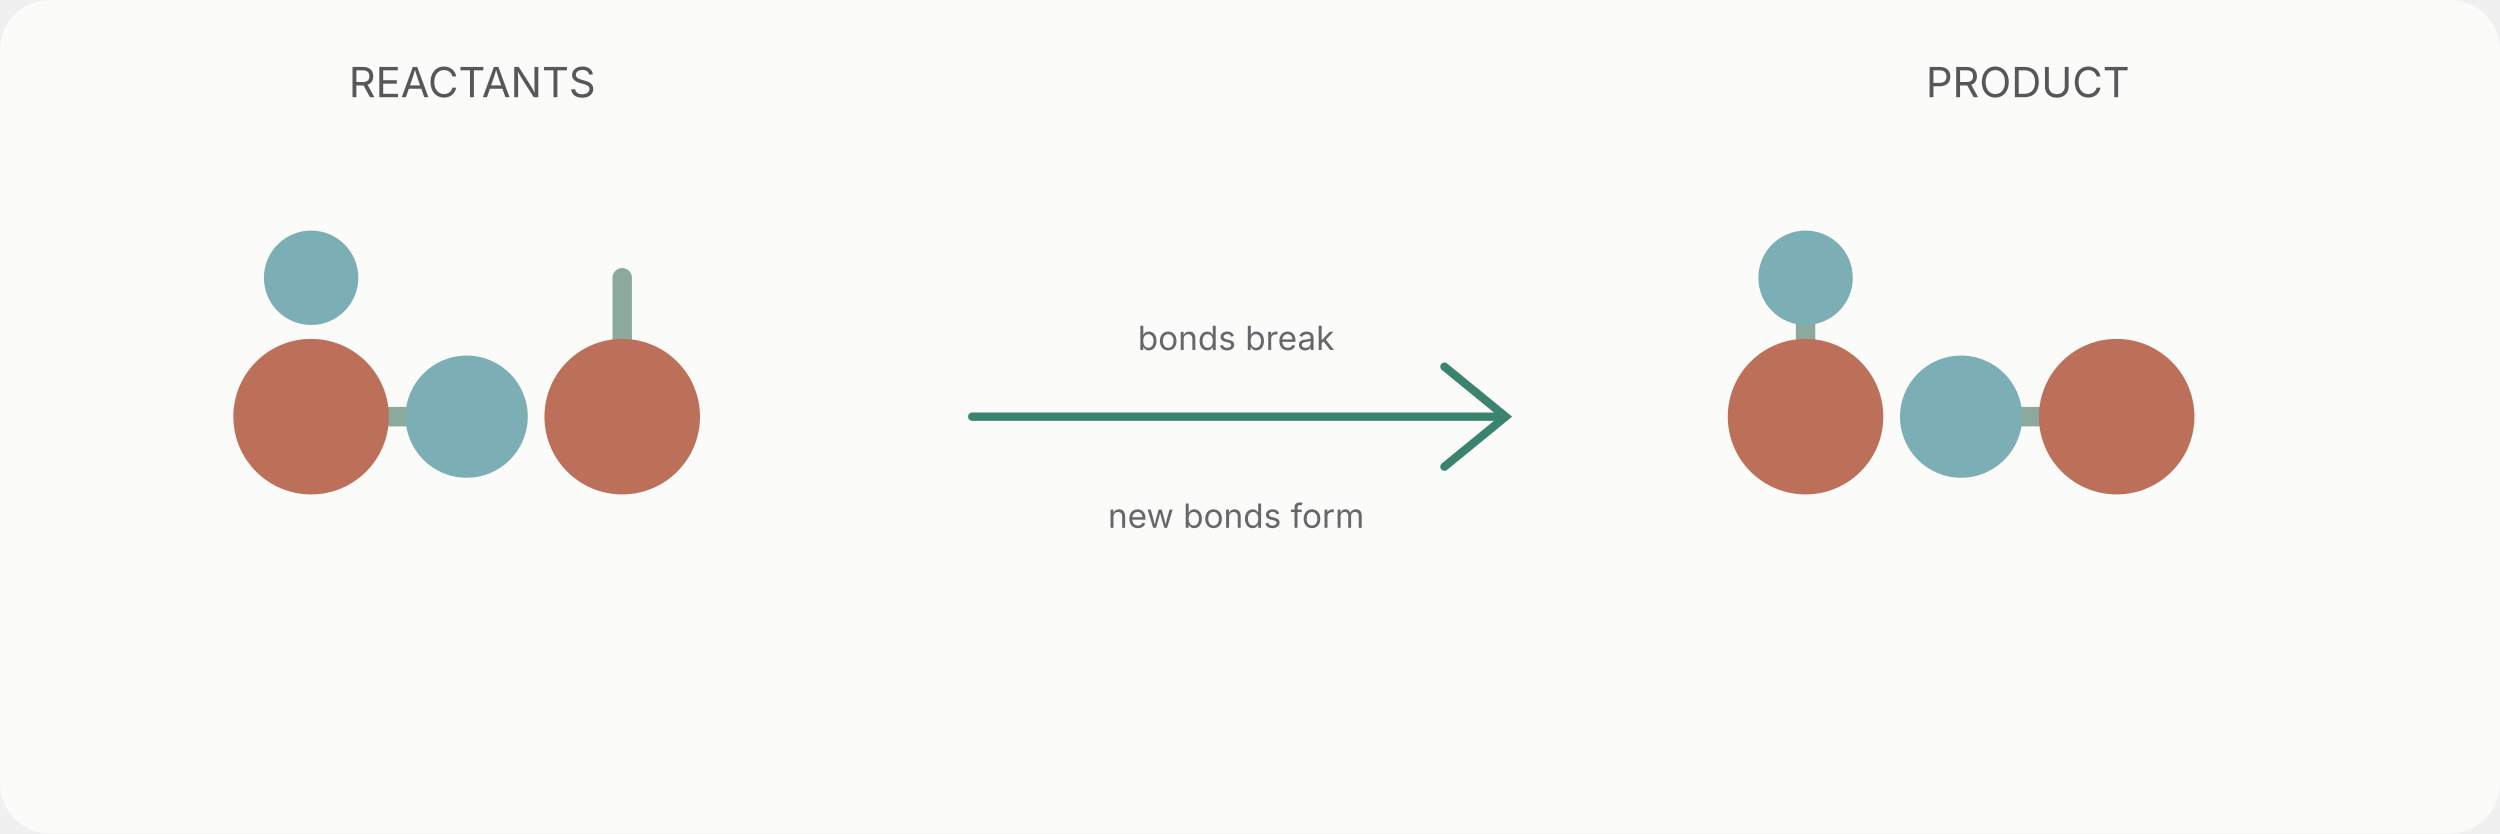
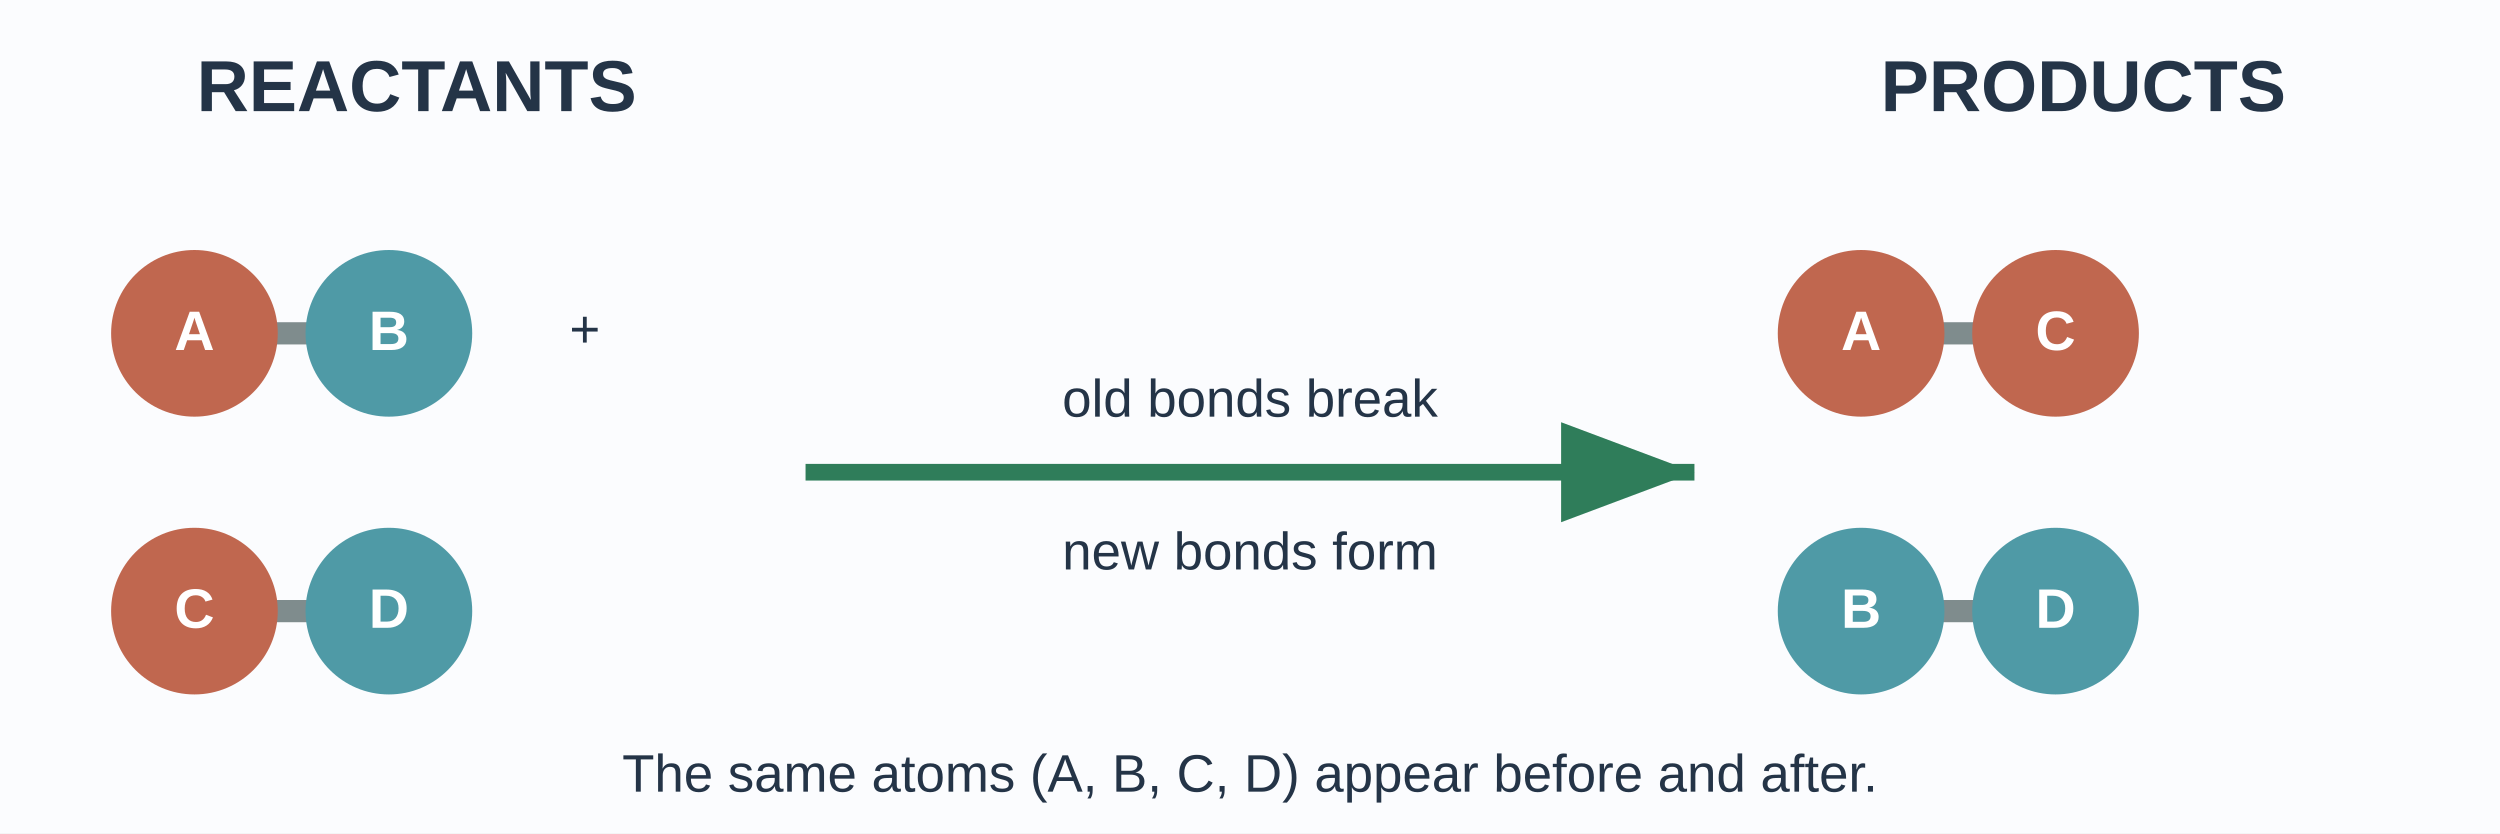
- <svg xmlns="http://www.w3.org/2000/svg" viewBox="0 0 900 300" role="img" aria-label="Schematic rearrangement of atoms during a chemical reaction">
-   <rect width="900" height="300" rx="18" fill="#fbfbfa" />
-   <g font-family="Inter,Arial" font-size="15" fill="#57575a" text-anchor="middle">
-     <text x="170" y="35">REACTANTS</text>
-     <text x="730" y="35">PRODUCT</text>
-   </g>
-   <g stroke="#8ca99e" stroke-width="7" stroke-linecap="round">
-     <path d="M112 150L168 150M224 150L224 100" />
-     <path d="M650 150L650 100M762 150L706 150" />
-   </g>
-   <g>
-     <circle cx="112" cy="150" r="28" fill="#bd7059" />
-     <circle cx="168" cy="150" r="22" fill="#7caeb5" />
-     <circle cx="224" cy="150" r="28" fill="#bd7059" />
-     <circle cx="112" cy="100" r="17" fill="#7caeb5" />
-     <circle cx="650" cy="150" r="28" fill="#bd7059" />
-     <circle cx="706" cy="150" r="22" fill="#7caeb5" />
-     <circle cx="762" cy="150" r="28" fill="#bd7059" />
-     <circle cx="650" cy="100" r="17" fill="#7caeb5" />
-   </g>
-   <g stroke="#39836f" stroke-width="3" fill="none" stroke-linecap="round">
-     <path d="M350 150H540" />
-     <path d="M520 132L542 150L520 168" />
-   </g>
-   <g fill="#66666b" font-family="Inter,Arial" font-size="12" text-anchor="middle">
-     <text x="445" y="126">bonds break</text>
-     <text x="445" y="190">new bonds form</text>
-   </g>
+ <svg xmlns="http://www.w3.org/2000/svg" viewBox="0 0 900 300" role="img" aria-labelledby="title desc">
+   <style>text{font-family:Arial,sans-serif;fill:#243447}.t{font-size:26px;font-weight:700}.s{font-size:19px}.c{font-size:20px;font-weight:700}</style>
+   <defs>
+     <marker id="a" markerWidth="10" markerHeight="10" refX="8" refY="3" orient="auto">
+       <path d="M0 0L8 3L0 6Z" fill="#2f7d5a" />
+     </marker>
+   </defs>
+   <rect width="900" height="300" fill="#fbfcfe" />
+   <text x="150" y="40" text-anchor="middle" class="t">REACTANTS</text>
+   <text x="750" y="40" text-anchor="middle" class="t">PRODUCTS</text>
+   <line x1="70" y1="120" x2="140" y2="120" stroke="#7f8c8d" stroke-width="8" />
+   <circle cx="70" cy="120" r="30" fill="#c0674f" />
+   <circle cx="140" cy="120" r="30" fill="#4f9aa6" />
+   <text x="70" y="126" text-anchor="middle" class="c" style="fill:#fff">A</text>
+   <text x="140" y="126" text-anchor="middle" class="c" style="fill:#fff">B</text>
+   <line x1="70" y1="220" x2="140" y2="220" stroke="#7f8c8d" stroke-width="8" />
+   <circle cx="70" cy="220" r="30" fill="#c0674f" />
+   <circle cx="140" cy="220" r="30" fill="#4f9aa6" />
+   <text x="70" y="226" text-anchor="middle" class="c" style="fill:#fff">C</text>
+   <text x="140" y="226" text-anchor="middle" class="c" style="fill:#fff">D</text>
+   <text x="205" y="125" class="s">+</text>
+   <line x1="670" y1="120" x2="740" y2="120" stroke="#7f8c8d" stroke-width="8" />
+   <circle cx="670" cy="120" r="30" fill="#c0674f" />
+   <circle cx="740" cy="120" r="30" fill="#c0674f" />
+   <text x="670" y="126" text-anchor="middle" class="c" style="fill:#fff">A</text>
+   <text x="740" y="126" text-anchor="middle" class="c" style="fill:#fff">C</text>
+   <line x1="670" y1="220" x2="740" y2="220" stroke="#7f8c8d" stroke-width="8" />
+   <circle cx="670" cy="220" r="30" fill="#4f9aa6" />
+   <circle cx="740" cy="220" r="30" fill="#4f9aa6" />
+   <text x="670" y="226" text-anchor="middle" class="c" style="fill:#fff">B</text>
+   <text x="740" y="226" text-anchor="middle" class="c" style="fill:#fff">D</text>
+   <path d="M290 170L610 170" stroke="#2f7d5a" stroke-width="6" fill="none" marker-end="url(#a)" />
+   <text x="450" y="150" text-anchor="middle" class="s">old bonds break</text>
+   <text x="450" y="205" text-anchor="middle" class="s">new bonds form</text>
+   <text x="450" y="285" text-anchor="middle" class="s">The same atoms (A, B, C, D) appear before and after.</text>
</svg>
